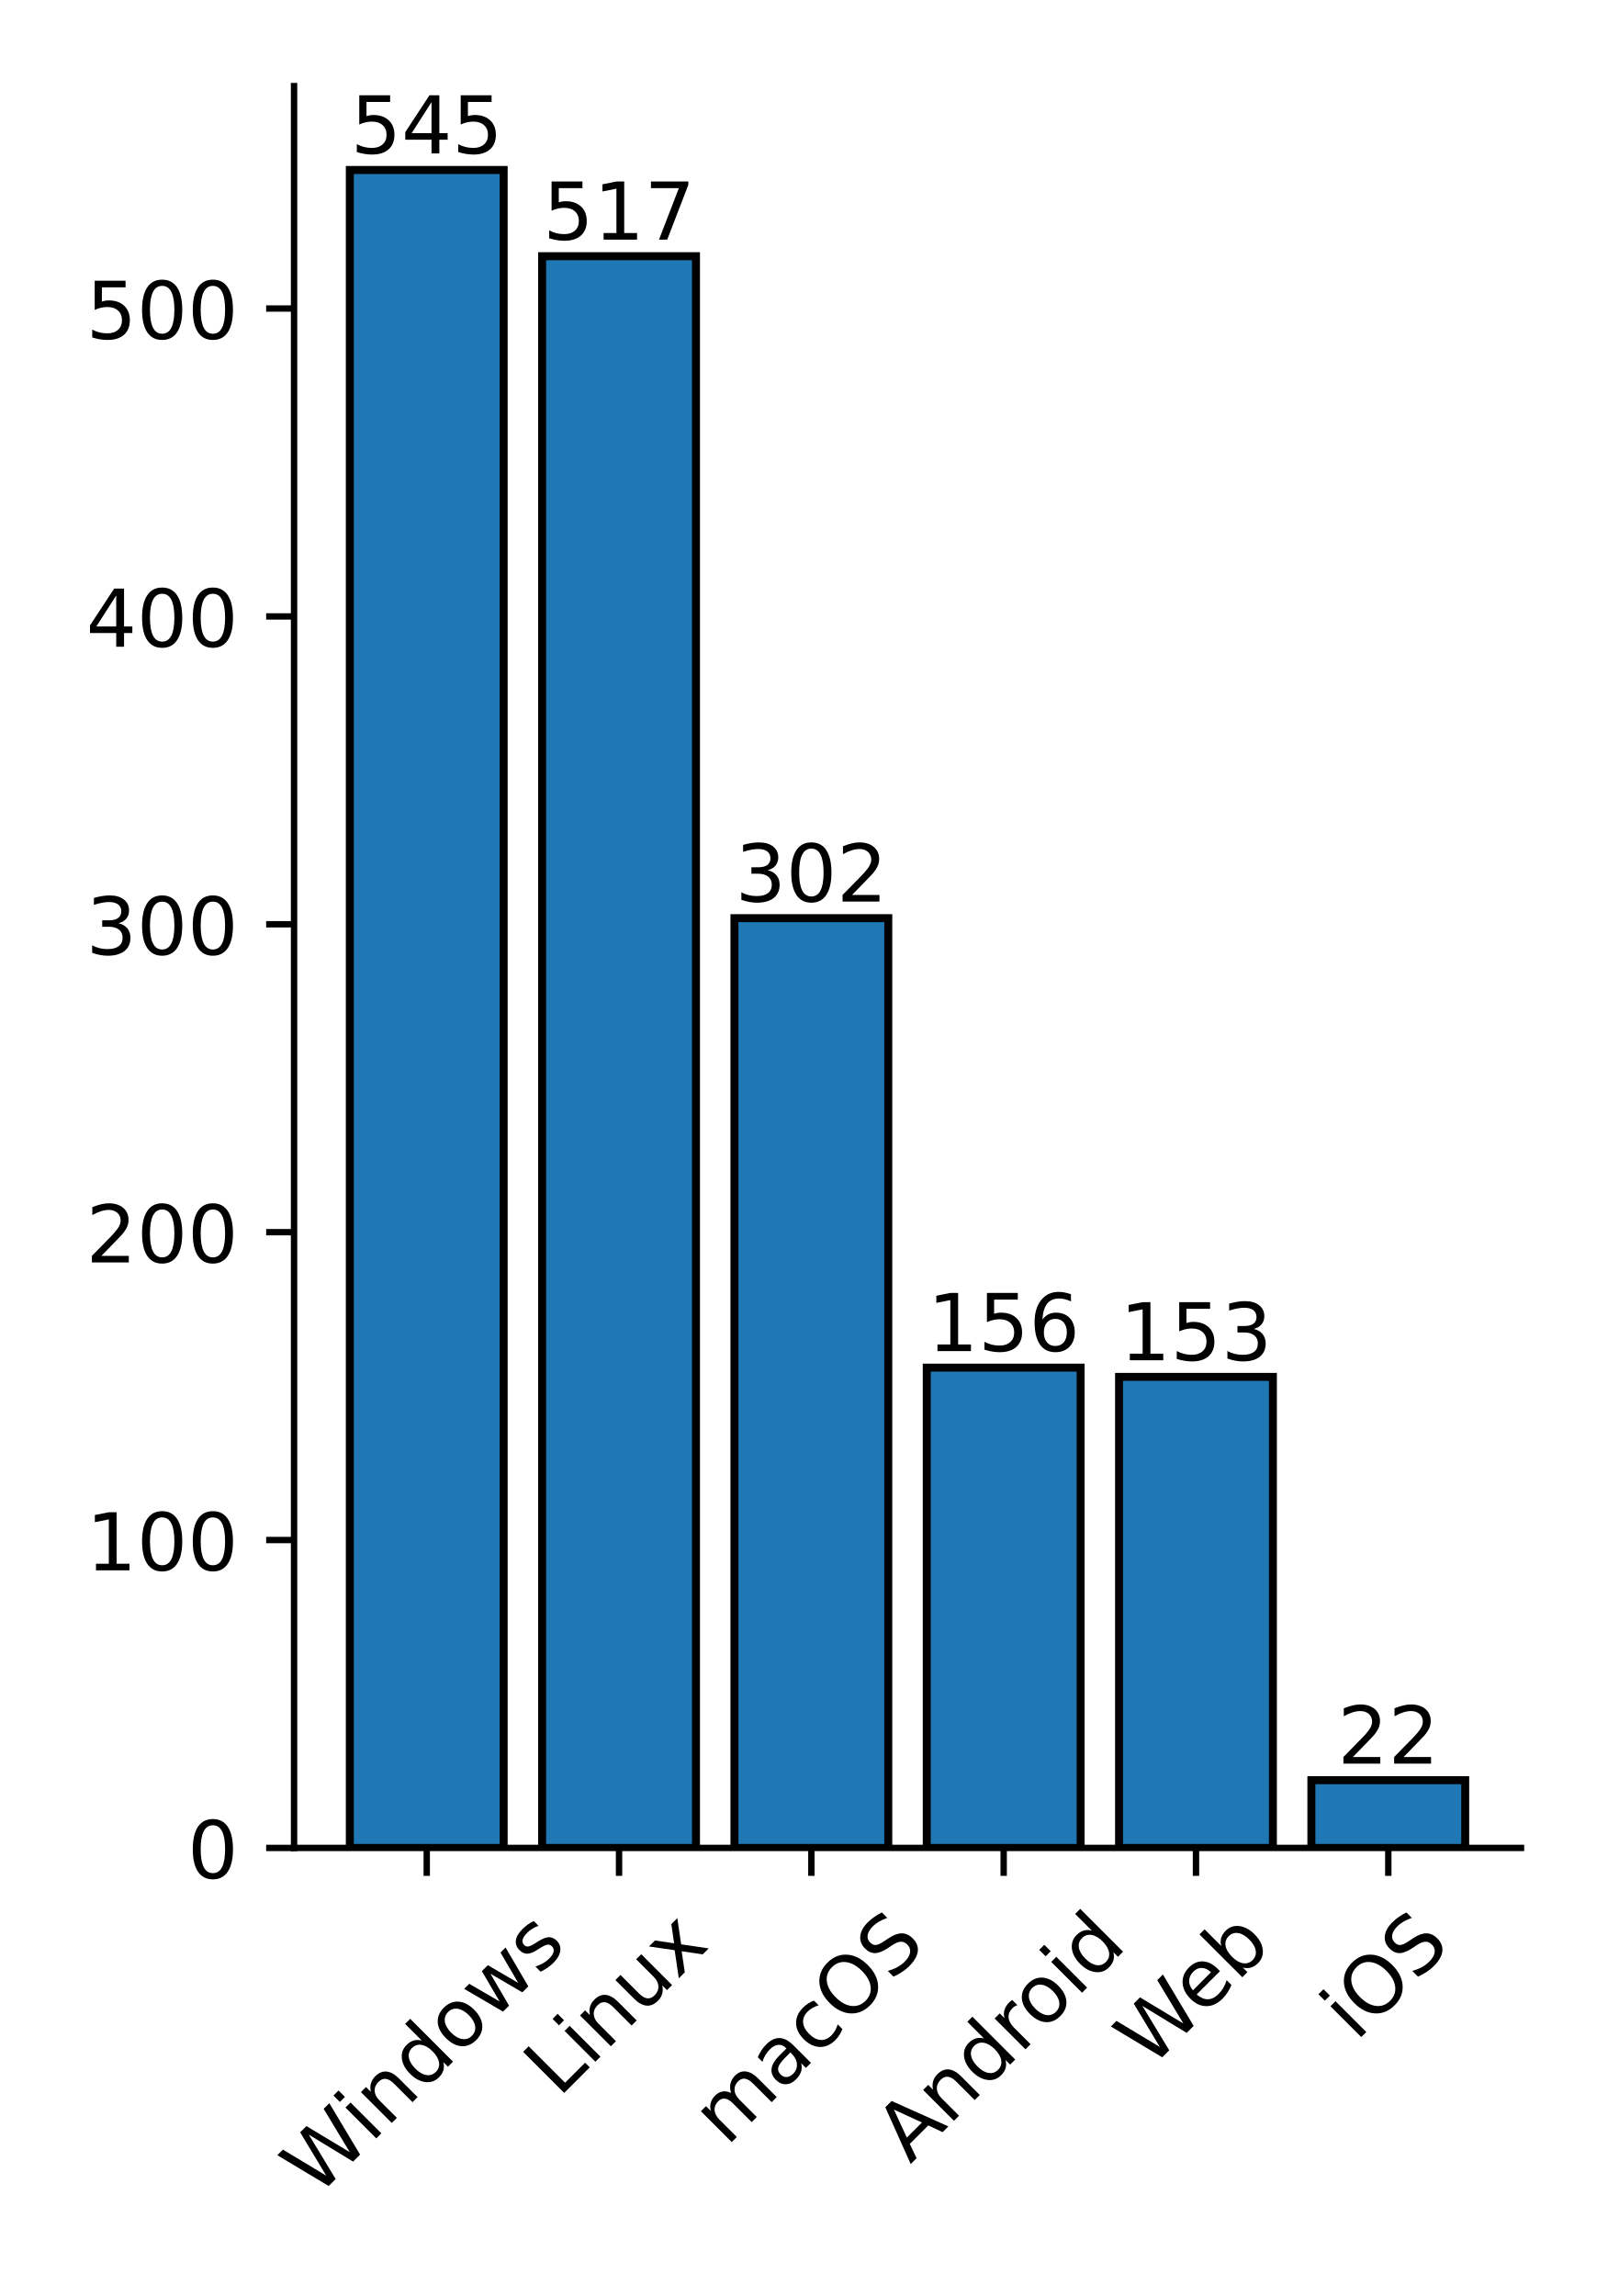
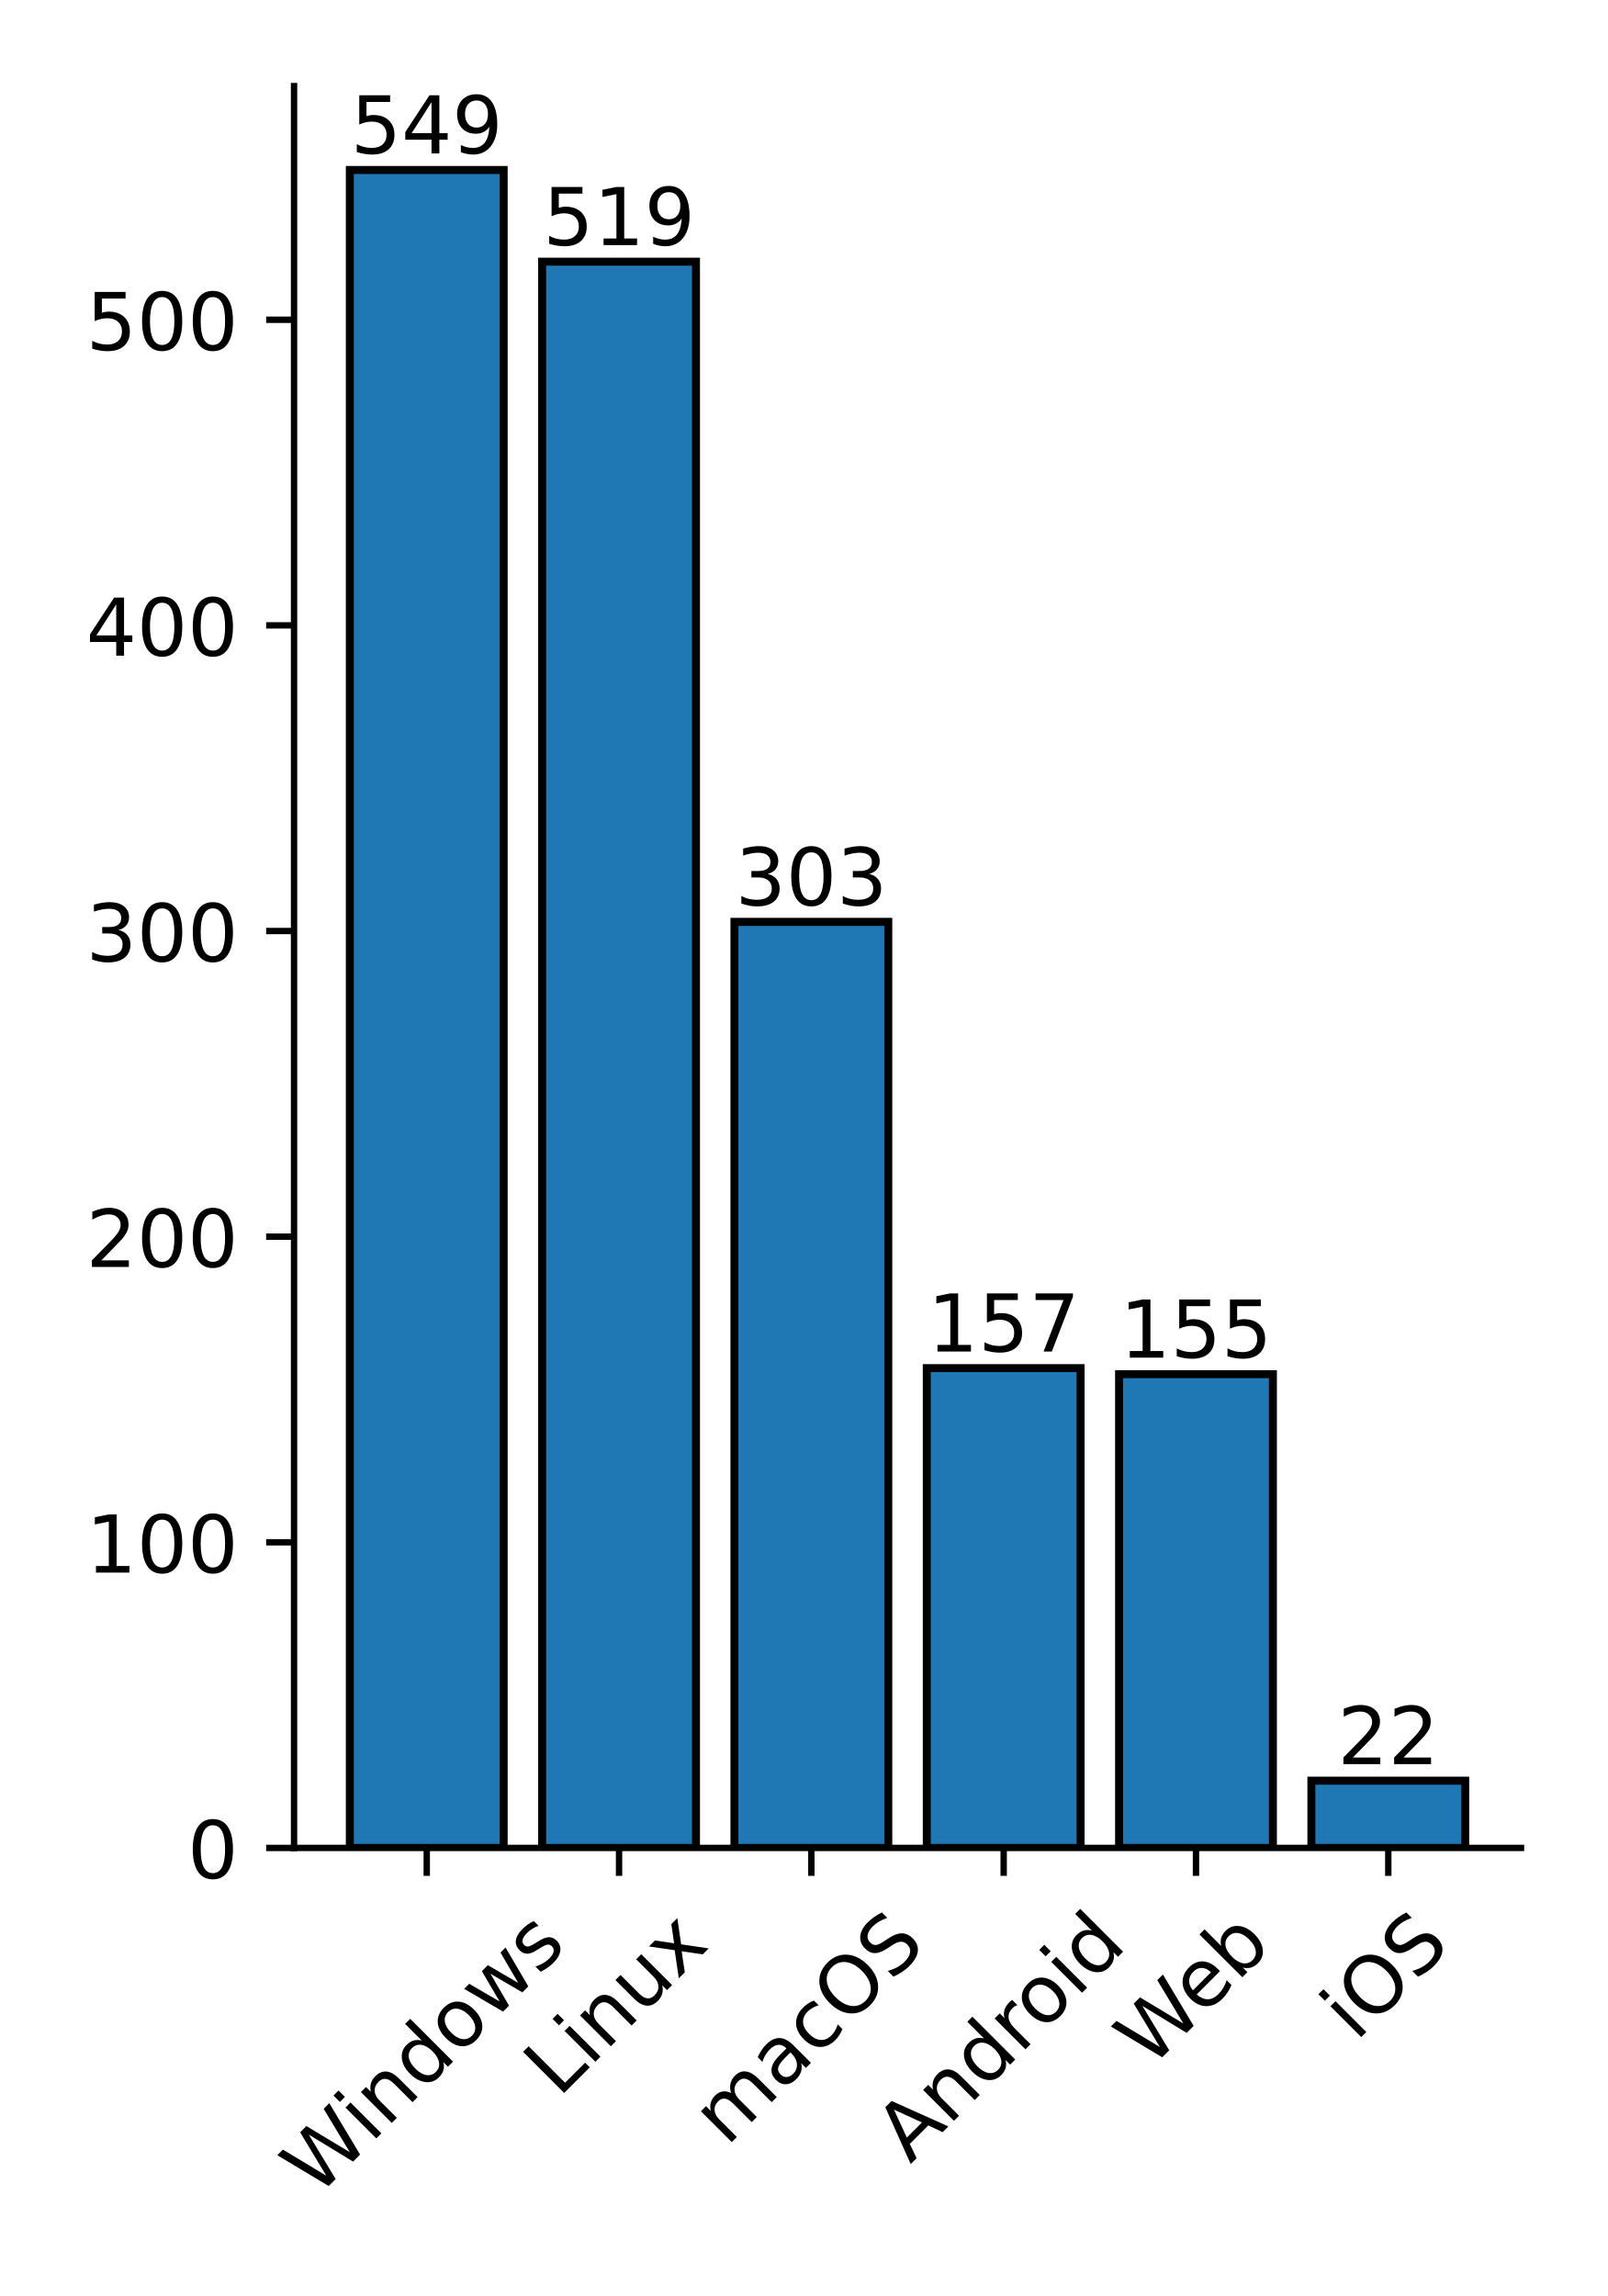
<svg xmlns="http://www.w3.org/2000/svg" xmlns:xlink="http://www.w3.org/1999/xlink" height="288pt" version="1.1" viewBox="0 0 201.6 288" width="201.6pt">
  <defs>
    <style type="text/css">*{stroke-linecap:butt;stroke-linejoin:round;}</style>
  </defs>
  <g id="figure_1">
    <g id="patch_1">
      <path d="M 0 288  L 201.6 288  L 201.6 0  L 0 0  z " style="fill:none;" />
    </g>
    <g id="axes_1">
      <g id="patch_2">
        <path d="M 36.888 231.796  L 190.8 231.796  L 190.8 10.8  L 36.888 10.8  z " style="fill:none;" />
      </g>
      <g id="patch_3">
-         <path clip-path="url(#pc9c2640589)" d="M 43.884 231.796  L 63.183 231.796  L 63.183 21.324  L 43.884 21.324  z " style="fill:#1f77b4;stroke:#000000;stroke-linejoin:miter;" />
+         <path clip-path="url(#p83a81aa610)" d="M 43.884 231.796  L 63.183 231.796  L 63.183 21.324  L 43.884 21.324  z " style="fill:#1f77b4;stroke:#000000;stroke-linejoin:miter;" />
      </g>
      <g id="patch_4">
-         <path clip-path="url(#pc9c2640589)" d="M 68.008 231.796  L 87.307 231.796  L 87.307 32.137  L 68.008 32.137  z " style="fill:#1f77b4;stroke:#000000;stroke-linejoin:miter;" />
+         <path clip-path="url(#p83a81aa610)" d="M 68.008 231.796  L 87.307 231.796  L 87.307 32.825  L 68.008 32.825  z " style="fill:#1f77b4;stroke:#000000;stroke-linejoin:miter;" />
      </g>
      <g id="patch_5">
-         <path clip-path="url(#pc9c2640589)" d="M 92.132 231.796  L 111.431 231.796  L 111.431 115.167  L 92.132 115.167  z " style="fill:#1f77b4;stroke:#000000;stroke-linejoin:miter;" />
+         <path clip-path="url(#p83a81aa610)" d="M 92.132 231.796  L 111.431 231.796  L 111.431 115.634  L 92.132 115.634  z " style="fill:#1f77b4;stroke:#000000;stroke-linejoin:miter;" />
      </g>
      <g id="patch_6">
-         <path clip-path="url(#pc9c2640589)" d="M 116.256 231.796  L 135.556 231.796  L 135.556 171.551  L 116.256 171.551  z " style="fill:#1f77b4;stroke:#000000;stroke-linejoin:miter;" />
+         <path clip-path="url(#p83a81aa610)" d="M 116.256 231.796  L 135.556 231.796  L 135.556 171.607  L 116.256 171.607  z " style="fill:#1f77b4;stroke:#000000;stroke-linejoin:miter;" />
      </g>
      <g id="patch_7">
-         <path clip-path="url(#pc9c2640589)" d="M 140.38 231.796  L 159.68 231.796  L 159.68 172.71  L 140.38 172.71  z " style="fill:#1f77b4;stroke:#000000;stroke-linejoin:miter;" />
+         <path clip-path="url(#p83a81aa610)" d="M 140.38 231.796  L 159.68 231.796  L 159.68 172.373  L 140.38 172.373  z " style="fill:#1f77b4;stroke:#000000;stroke-linejoin:miter;" />
      </g>
      <g id="patch_8">
-         <path clip-path="url(#pc9c2640589)" d="M 164.505 231.796  L 183.804 231.796  L 183.804 223.3  L 164.505 223.3  z " style="fill:#1f77b4;stroke:#000000;stroke-linejoin:miter;" />
+         <path clip-path="url(#p83a81aa610)" d="M 164.505 231.796  L 183.804 231.796  L 183.804 223.362  L 164.505 223.362  z " style="fill:#1f77b4;stroke:#000000;stroke-linejoin:miter;" />
      </g>
      <g id="matplotlib.axis_1">
        <g id="xtick_1">
          <g id="line2d_1">
            <defs>
-               <path d="M 0 0  L 0 3.5  " id="m345b621034" style="stroke:#000000;stroke-width:0.8;" />
+               <path d="M 0 0  L 0 3.5  " id="mf201030bf9" style="stroke:#000000;stroke-width:0.8;" />
            </defs>
            <g>
-               <use style="stroke:#000000;stroke-width:0.8;" x="53.533" xlink:href="#m345b621034" y="231.796" />
+               <use style="stroke:#000000;stroke-width:0.8;" x="53.533" xlink:href="#mf201030bf9" y="231.796" />
            </g>
          </g>
          <g id="text_1">
            <g transform="translate(39.7043 275.7294)rotate(-45)scale(0.1 -0.1)">
              <defs>
                <path d="M 213 4666  L 850 4666  L 1831 722  L 2809 4666  L 3519 4666  L 4500 722  L 5478 4666  L 6119 4666  L 4947 0  L 4153 0  L 3169 4050  L 2175 0  L 1381 0  L 213 4666  z " id="DejaVuSans-57" transform="scale(0.015625)" />
                <path d="M 603 3500  L 1178 3500  L 1178 0  L 603 0  L 603 3500  z M 603 4863  L 1178 4863  L 1178 4134  L 603 4134  L 603 4863  z " id="DejaVuSans-69" transform="scale(0.015625)" />
                <path d="M 3513 2113  L 3513 0  L 2938 0  L 2938 2094  Q 2938 2591 2744 2837  Q 2550 3084 2163 3084  Q 1697 3084 1428 2787  Q 1159 2491 1159 1978  L 1159 0  L 581 0  L 581 3500  L 1159 3500  L 1159 2956  Q 1366 3272 1645 3428  Q 1925 3584 2291 3584  Q 2894 3584 3203 3211  Q 3513 2838 3513 2113  z " id="DejaVuSans-6e" transform="scale(0.015625)" />
                <path d="M 2906 2969  L 2906 4863  L 3481 4863  L 3481 0  L 2906 0  L 2906 525  Q 2725 213 2448 61  Q 2172 -91 1784 -91  Q 1150 -91 751 415  Q 353 922 353 1747  Q 353 2572 751 3078  Q 1150 3584 1784 3584  Q 2172 3584 2448 3432  Q 2725 3281 2906 2969  z M 947 1747  Q 947 1113 1208 752  Q 1469 391 1925 391  Q 2381 391 2643 752  Q 2906 1113 2906 1747  Q 2906 2381 2643 2742  Q 2381 3103 1925 3103  Q 1469 3103 1208 2742  Q 947 2381 947 1747  z " id="DejaVuSans-64" transform="scale(0.015625)" />
                <path d="M 1959 3097  Q 1497 3097 1228 2736  Q 959 2375 959 1747  Q 959 1119 1226 758  Q 1494 397 1959 397  Q 2419 397 2687 759  Q 2956 1122 2956 1747  Q 2956 2369 2687 2733  Q 2419 3097 1959 3097  z M 1959 3584  Q 2709 3584 3137 3096  Q 3566 2609 3566 1747  Q 3566 888 3137 398  Q 2709 -91 1959 -91  Q 1206 -91 779 398  Q 353 888 353 1747  Q 353 2609 779 3096  Q 1206 3584 1959 3584  z " id="DejaVuSans-6f" transform="scale(0.015625)" />
                <path d="M 269 3500  L 844 3500  L 1563 769  L 2278 3500  L 2956 3500  L 3675 769  L 4391 3500  L 4966 3500  L 4050 0  L 3372 0  L 2619 2869  L 1863 0  L 1184 0  L 269 3500  z " id="DejaVuSans-77" transform="scale(0.015625)" />
                <path d="M 2834 3397  L 2834 2853  Q 2591 2978 2328 3040  Q 2066 3103 1784 3103  Q 1356 3103 1142 2972  Q 928 2841 928 2578  Q 928 2378 1081 2264  Q 1234 2150 1697 2047  L 1894 2003  Q 2506 1872 2764 1633  Q 3022 1394 3022 966  Q 3022 478 2636 193  Q 2250 -91 1575 -91  Q 1294 -91 989 -36  Q 684 19 347 128  L 347 722  Q 666 556 975 473  Q 1284 391 1588 391  Q 1994 391 2212 530  Q 2431 669 2431 922  Q 2431 1156 2273 1281  Q 2116 1406 1581 1522  L 1381 1569  Q 847 1681 609 1914  Q 372 2147 372 2553  Q 372 3047 722 3315  Q 1072 3584 1716 3584  Q 2034 3584 2315 3537  Q 2597 3491 2834 3397  z " id="DejaVuSans-73" transform="scale(0.015625)" />
              </defs>
              <use xlink:href="#DejaVuSans-57" />
              <use x="96.627" xlink:href="#DejaVuSans-69" />
              <use x="124.41" xlink:href="#DejaVuSans-6e" />
              <use x="187.789" xlink:href="#DejaVuSans-64" />
              <use x="251.266" xlink:href="#DejaVuSans-6f" />
              <use x="312.447" xlink:href="#DejaVuSans-77" />
              <use x="394.234" xlink:href="#DejaVuSans-73" />
            </g>
          </g>
        </g>
        <g id="xtick_2">
          <g id="line2d_2">
            <g>
-               <use style="stroke:#000000;stroke-width:0.8;" x="77.657" xlink:href="#m345b621034" y="231.796" />
+               <use style="stroke:#000000;stroke-width:0.8;" x="77.657" xlink:href="#mf201030bf9" y="231.796" />
            </g>
          </g>
          <g id="text_2">
            <g transform="translate(70.08254 263.2214)rotate(-45)scale(0.1 -0.1)">
              <defs>
                <path d="M 628 4666  L 1259 4666  L 1259 531  L 3531 531  L 3531 0  L 628 0  L 628 4666  z " id="DejaVuSans-4c" transform="scale(0.015625)" />
                <path d="M 544 1381  L 544 3500  L 1119 3500  L 1119 1403  Q 1119 906 1312 657  Q 1506 409 1894 409  Q 2359 409 2629 706  Q 2900 1003 2900 1516  L 2900 3500  L 3475 3500  L 3475 0  L 2900 0  L 2900 538  Q 2691 219 2414 64  Q 2138 -91 1772 -91  Q 1169 -91 856 284  Q 544 659 544 1381  z M 1991 3584  L 1991 3584  z " id="DejaVuSans-75" transform="scale(0.015625)" />
                <path d="M 3513 3500  L 2247 1797  L 3578 0  L 2900 0  L 1881 1375  L 863 0  L 184 0  L 1544 1831  L 300 3500  L 978 3500  L 1906 2253  L 2834 3500  L 3513 3500  z " id="DejaVuSans-78" transform="scale(0.015625)" />
              </defs>
              <use xlink:href="#DejaVuSans-4c" />
              <use x="55.713" xlink:href="#DejaVuSans-69" />
              <use x="83.496" xlink:href="#DejaVuSans-6e" />
              <use x="146.875" xlink:href="#DejaVuSans-75" />
              <use x="210.254" xlink:href="#DejaVuSans-78" />
            </g>
          </g>
        </g>
        <g id="xtick_3">
          <g id="line2d_3">
            <g>
-               <use style="stroke:#000000;stroke-width:0.8;" x="101.782" xlink:href="#m345b621034" y="231.796" />
+               <use style="stroke:#000000;stroke-width:0.8;" x="101.782" xlink:href="#mf201030bf9" y="231.796" />
            </g>
          </g>
          <g id="text_3">
            <g transform="translate(91.15073 269.3334)rotate(-45)scale(0.1 -0.1)">
              <defs>
                <path d="M 3328 2828  Q 3544 3216 3844 3400  Q 4144 3584 4550 3584  Q 5097 3584 5394 3201  Q 5691 2819 5691 2113  L 5691 0  L 5113 0  L 5113 2094  Q 5113 2597 4934 2840  Q 4756 3084 4391 3084  Q 3944 3084 3684 2787  Q 3425 2491 3425 1978  L 3425 0  L 2847 0  L 2847 2094  Q 2847 2600 2669 2842  Q 2491 3084 2119 3084  Q 1678 3084 1418 2786  Q 1159 2488 1159 1978  L 1159 0  L 581 0  L 581 3500  L 1159 3500  L 1159 2956  Q 1356 3278 1631 3431  Q 1906 3584 2284 3584  Q 2666 3584 2933 3390  Q 3200 3197 3328 2828  z " id="DejaVuSans-6d" transform="scale(0.015625)" />
                <path d="M 2194 1759  Q 1497 1759 1228 1600  Q 959 1441 959 1056  Q 959 750 1161 570  Q 1363 391 1709 391  Q 2188 391 2477 730  Q 2766 1069 2766 1631  L 2766 1759  L 2194 1759  z M 3341 1997  L 3341 0  L 2766 0  L 2766 531  Q 2569 213 2275 61  Q 1981 -91 1556 -91  Q 1019 -91 701 211  Q 384 513 384 1019  Q 384 1609 779 1909  Q 1175 2209 1959 2209  L 2766 2209  L 2766 2266  Q 2766 2663 2505 2880  Q 2244 3097 1772 3097  Q 1472 3097 1187 3025  Q 903 2953 641 2809  L 641 3341  Q 956 3463 1253 3523  Q 1550 3584 1831 3584  Q 2591 3584 2966 3190  Q 3341 2797 3341 1997  z " id="DejaVuSans-61" transform="scale(0.015625)" />
                <path d="M 3122 3366  L 3122 2828  Q 2878 2963 2633 3030  Q 2388 3097 2138 3097  Q 1578 3097 1268 2742  Q 959 2388 959 1747  Q 959 1106 1268 751  Q 1578 397 2138 397  Q 2388 397 2633 464  Q 2878 531 3122 666  L 3122 134  Q 2881 22 2623 -34  Q 2366 -91 2075 -91  Q 1284 -91 818 406  Q 353 903 353 1747  Q 353 2603 823 3093  Q 1294 3584 2113 3584  Q 2378 3584 2631 3529  Q 2884 3475 3122 3366  z " id="DejaVuSans-63" transform="scale(0.015625)" />
                <path d="M 2522 4238  Q 1834 4238 1429 3725  Q 1025 3213 1025 2328  Q 1025 1447 1429 934  Q 1834 422 2522 422  Q 3209 422 3611 934  Q 4013 1447 4013 2328  Q 4013 3213 3611 3725  Q 3209 4238 2522 4238  z M 2522 4750  Q 3503 4750 4090 4092  Q 4678 3434 4678 2328  Q 4678 1225 4090 567  Q 3503 -91 2522 -91  Q 1538 -91 948 565  Q 359 1222 359 2328  Q 359 3434 948 4092  Q 1538 4750 2522 4750  z " id="DejaVuSans-4f" transform="scale(0.015625)" />
                <path d="M 3425 4513  L 3425 3897  Q 3066 4069 2747 4153  Q 2428 4238 2131 4238  Q 1616 4238 1336 4038  Q 1056 3838 1056 3469  Q 1056 3159 1242 3001  Q 1428 2844 1947 2747  L 2328 2669  Q 3034 2534 3370 2195  Q 3706 1856 3706 1288  Q 3706 609 3251 259  Q 2797 -91 1919 -91  Q 1588 -91 1214 -16  Q 841 59 441 206  L 441 856  Q 825 641 1194 531  Q 1563 422 1919 422  Q 2459 422 2753 634  Q 3047 847 3047 1241  Q 3047 1584 2836 1778  Q 2625 1972 2144 2069  L 1759 2144  Q 1053 2284 737 2584  Q 422 2884 422 3419  Q 422 4038 858 4394  Q 1294 4750 2059 4750  Q 2388 4750 2728 4690  Q 3069 4631 3425 4513  z " id="DejaVuSans-53" transform="scale(0.015625)" />
              </defs>
              <use xlink:href="#DejaVuSans-6d" />
              <use x="97.412" xlink:href="#DejaVuSans-61" />
              <use x="158.691" xlink:href="#DejaVuSans-63" />
              <use x="213.672" xlink:href="#DejaVuSans-4f" />
              <use x="292.383" xlink:href="#DejaVuSans-53" />
            </g>
          </g>
        </g>
        <g id="xtick_4">
          <g id="line2d_4">
            <g>
-               <use style="stroke:#000000;stroke-width:0.8;" x="125.906" xlink:href="#m345b621034" y="231.796" />
+               <use style="stroke:#000000;stroke-width:0.8;" x="125.906" xlink:href="#mf201030bf9" y="231.796" />
            </g>
          </g>
          <g id="text_4">
            <g transform="translate(114.1894 271.5045)rotate(-45)scale(0.1 -0.1)">
              <defs>
                <path d="M 2188 4044  L 1331 1722  L 3047 1722  L 2188 4044  z M 1831 4666  L 2547 4666  L 4325 0  L 3669 0  L 3244 1197  L 1141 1197  L 716 0  L 50 0  L 1831 4666  z " id="DejaVuSans-41" transform="scale(0.015625)" />
                <path d="M 2631 2963  Q 2534 3019 2420 3045  Q 2306 3072 2169 3072  Q 1681 3072 1420 2755  Q 1159 2438 1159 1844  L 1159 0  L 581 0  L 581 3500  L 1159 3500  L 1159 2956  Q 1341 3275 1631 3429  Q 1922 3584 2338 3584  Q 2397 3584 2469 3576  Q 2541 3569 2628 3553  L 2631 2963  z " id="DejaVuSans-72" transform="scale(0.015625)" />
              </defs>
              <use xlink:href="#DejaVuSans-41" />
              <use x="68.408" xlink:href="#DejaVuSans-6e" />
              <use x="131.787" xlink:href="#DejaVuSans-64" />
              <use x="195.264" xlink:href="#DejaVuSans-72" />
              <use x="234.127" xlink:href="#DejaVuSans-6f" />
              <use x="295.309" xlink:href="#DejaVuSans-69" />
              <use x="323.092" xlink:href="#DejaVuSans-64" />
            </g>
          </g>
        </g>
        <g id="xtick_5">
          <g id="line2d_5">
            <g>
-               <use style="stroke:#000000;stroke-width:0.8;" x="150.03" xlink:href="#m345b621034" y="231.796" />
+               <use style="stroke:#000000;stroke-width:0.8;" x="150.03" xlink:href="#mf201030bf9" y="231.796" />
            </g>
          </g>
          <g id="text_5">
            <g transform="translate(144.2732 259.5853)rotate(-45)scale(0.1 -0.1)">
              <defs>
                <path d="M 3597 1894  L 3597 1613  L 953 1613  Q 991 1019 1311 708  Q 1631 397 2203 397  Q 2534 397 2845 478  Q 3156 559 3463 722  L 3463 178  Q 3153 47 2828 -22  Q 2503 -91 2169 -91  Q 1331 -91 842 396  Q 353 884 353 1716  Q 353 2575 817 3079  Q 1281 3584 2069 3584  Q 2775 3584 3186 3129  Q 3597 2675 3597 1894  z M 3022 2063  Q 3016 2534 2758 2815  Q 2500 3097 2075 3097  Q 1594 3097 1305 2825  Q 1016 2553 972 2059  L 3022 2063  z " id="DejaVuSans-65" transform="scale(0.015625)" />
                <path d="M 3116 1747  Q 3116 2381 2855 2742  Q 2594 3103 2138 3103  Q 1681 3103 1420 2742  Q 1159 2381 1159 1747  Q 1159 1113 1420 752  Q 1681 391 2138 391  Q 2594 391 2855 752  Q 3116 1113 3116 1747  z M 1159 2969  Q 1341 3281 1617 3432  Q 1894 3584 2278 3584  Q 2916 3584 3314 3078  Q 3713 2572 3713 1747  Q 3713 922 3314 415  Q 2916 -91 2278 -91  Q 1894 -91 1617 61  Q 1341 213 1159 525  L 1159 0  L 581 0  L 581 4863  L 1159 4863  L 1159 2969  z " id="DejaVuSans-62" transform="scale(0.015625)" />
              </defs>
              <use xlink:href="#DejaVuSans-57" />
              <use x="93.002" xlink:href="#DejaVuSans-65" />
              <use x="154.525" xlink:href="#DejaVuSans-62" />
            </g>
          </g>
        </g>
        <g id="xtick_6">
          <g id="line2d_6">
            <g>
-               <use style="stroke:#000000;stroke-width:0.8;" x="174.154" xlink:href="#m345b621034" y="231.796" />
+               <use style="stroke:#000000;stroke-width:0.8;" x="174.154" xlink:href="#mf201030bf9" y="231.796" />
            </g>
          </g>
          <g id="text_6">
            <g transform="translate(170.0956 256.189)rotate(-45)scale(0.1 -0.1)">
              <use xlink:href="#DejaVuSans-69" />
              <use x="27.783" xlink:href="#DejaVuSans-4f" />
              <use x="106.494" xlink:href="#DejaVuSans-53" />
            </g>
          </g>
        </g>
      </g>
      <g id="matplotlib.axis_2">
        <g id="ytick_1">
          <g id="line2d_7">
            <defs>
-               <path d="M 0 0  L -3.5 0  " id="m5dfd194e7a" style="stroke:#000000;stroke-width:0.8;" />
+               <path d="M 0 0  L -3.5 0  " id="md4887c9741" style="stroke:#000000;stroke-width:0.8;" />
            </defs>
            <g>
-               <use style="stroke:#000000;stroke-width:0.8;" x="36.888" xlink:href="#m5dfd194e7a" y="231.796" />
+               <use style="stroke:#000000;stroke-width:0.8;" x="36.888" xlink:href="#md4887c9741" y="231.796" />
            </g>
          </g>
          <g id="text_7">
            <g transform="translate(23.525 235.5956)scale(0.1 -0.1)">
              <defs>
                <path d="M 2034 4250  Q 1547 4250 1301 3770  Q 1056 3291 1056 2328  Q 1056 1369 1301 889  Q 1547 409 2034 409  Q 2525 409 2770 889  Q 3016 1369 3016 2328  Q 3016 3291 2770 3770  Q 2525 4250 2034 4250  z M 2034 4750  Q 2819 4750 3233 4129  Q 3647 3509 3647 2328  Q 3647 1150 3233 529  Q 2819 -91 2034 -91  Q 1250 -91 836 529  Q 422 1150 422 2328  Q 422 3509 836 4129  Q 1250 4750 2034 4750  z " id="DejaVuSans-30" transform="scale(0.015625)" />
              </defs>
              <use xlink:href="#DejaVuSans-30" />
            </g>
          </g>
        </g>
        <g id="ytick_2">
          <g id="line2d_8">
            <g>
-               <use style="stroke:#000000;stroke-width:0.8;" x="36.888" xlink:href="#m5dfd194e7a" y="193.178" />
+               <use style="stroke:#000000;stroke-width:0.8;" x="36.888" xlink:href="#md4887c9741" y="193.459" />
            </g>
          </g>
          <g id="text_8">
-             <g transform="translate(10.8 196.9767)scale(0.1 -0.1)">
+             <g transform="translate(10.8 197.2581)scale(0.1 -0.1)">
              <defs>
                <path d="M 794 531  L 1825 531  L 1825 4091  L 703 3866  L 703 4441  L 1819 4666  L 2450 4666  L 2450 531  L 3481 531  L 3481 0  L 794 0  L 794 531  z " id="DejaVuSans-31" transform="scale(0.015625)" />
              </defs>
              <use xlink:href="#DejaVuSans-31" />
              <use x="63.623" xlink:href="#DejaVuSans-30" />
              <use x="127.246" xlink:href="#DejaVuSans-30" />
            </g>
          </g>
        </g>
        <g id="ytick_3">
          <g id="line2d_9">
            <g>
-               <use style="stroke:#000000;stroke-width:0.8;" x="36.888" xlink:href="#m5dfd194e7a" y="154.559" />
+               <use style="stroke:#000000;stroke-width:0.8;" x="36.888" xlink:href="#md4887c9741" y="155.121" />
            </g>
          </g>
          <g id="text_9">
-             <g transform="translate(10.8 158.3579)scale(0.1 -0.1)">
+             <g transform="translate(10.8 158.9206)scale(0.1 -0.1)">
              <defs>
                <path d="M 1228 531  L 3431 531  L 3431 0  L 469 0  L 469 531  Q 828 903 1448 1529  Q 2069 2156 2228 2338  Q 2531 2678 2651 2914  Q 2772 3150 2772 3378  Q 2772 3750 2511 3984  Q 2250 4219 1831 4219  Q 1534 4219 1204 4116  Q 875 4013 500 3803  L 500 4441  Q 881 4594 1212 4672  Q 1544 4750 1819 4750  Q 2544 4750 2975 4387  Q 3406 4025 3406 3419  Q 3406 3131 3298 2873  Q 3191 2616 2906 2266  Q 2828 2175 2409 1742  Q 1991 1309 1228 531  z " id="DejaVuSans-32" transform="scale(0.015625)" />
              </defs>
              <use xlink:href="#DejaVuSans-32" />
              <use x="63.623" xlink:href="#DejaVuSans-30" />
              <use x="127.246" xlink:href="#DejaVuSans-30" />
            </g>
          </g>
        </g>
        <g id="ytick_4">
          <g id="line2d_10">
            <g>
-               <use style="stroke:#000000;stroke-width:0.8;" x="36.888" xlink:href="#m5dfd194e7a" y="115.94" />
+               <use style="stroke:#000000;stroke-width:0.8;" x="36.888" xlink:href="#md4887c9741" y="116.784" />
            </g>
          </g>
          <g id="text_10">
-             <g transform="translate(10.8 119.739)scale(0.1 -0.1)">
+             <g transform="translate(10.8 120.5832)scale(0.1 -0.1)">
              <defs>
                <path d="M 2597 2516  Q 3050 2419 3304 2112  Q 3559 1806 3559 1356  Q 3559 666 3084 287  Q 2609 -91 1734 -91  Q 1441 -91 1130 -33  Q 819 25 488 141  L 488 750  Q 750 597 1062 519  Q 1375 441 1716 441  Q 2309 441 2620 675  Q 2931 909 2931 1356  Q 2931 1769 2642 2001  Q 2353 2234 1838 2234  L 1294 2234  L 1294 2753  L 1863 2753  Q 2328 2753 2575 2939  Q 2822 3125 2822 3475  Q 2822 3834 2567 4026  Q 2313 4219 1838 4219  Q 1578 4219 1281 4162  Q 984 4106 628 3988  L 628 4550  Q 988 4650 1302 4700  Q 1616 4750 1894 4750  Q 2613 4750 3031 4423  Q 3450 4097 3450 3541  Q 3450 3153 3228 2886  Q 3006 2619 2597 2516  z " id="DejaVuSans-33" transform="scale(0.015625)" />
              </defs>
              <use xlink:href="#DejaVuSans-33" />
              <use x="63.623" xlink:href="#DejaVuSans-30" />
              <use x="127.246" xlink:href="#DejaVuSans-30" />
            </g>
          </g>
        </g>
        <g id="ytick_5">
          <g id="line2d_11">
            <g>
-               <use style="stroke:#000000;stroke-width:0.8;" x="36.888" xlink:href="#m5dfd194e7a" y="77.321" />
+               <use style="stroke:#000000;stroke-width:0.8;" x="36.888" xlink:href="#md4887c9741" y="78.446" />
            </g>
          </g>
          <g id="text_11">
-             <g transform="translate(10.8 81.12019)scale(0.1 -0.1)">
+             <g transform="translate(10.8 82.24569)scale(0.1 -0.1)">
              <defs>
                <path d="M 2419 4116  L 825 1625  L 2419 1625  L 2419 4116  z M 2253 4666  L 3047 4666  L 3047 1625  L 3713 1625  L 3713 1100  L 3047 1100  L 3047 0  L 2419 0  L 2419 1100  L 313 1100  L 313 1709  L 2253 4666  z " id="DejaVuSans-34" transform="scale(0.015625)" />
              </defs>
              <use xlink:href="#DejaVuSans-34" />
              <use x="63.623" xlink:href="#DejaVuSans-30" />
              <use x="127.246" xlink:href="#DejaVuSans-30" />
            </g>
          </g>
        </g>
        <g id="ytick_6">
          <g id="line2d_12">
            <g>
-               <use style="stroke:#000000;stroke-width:0.8;" x="36.888" xlink:href="#m5dfd194e7a" y="38.702" />
+               <use style="stroke:#000000;stroke-width:0.8;" x="36.888" xlink:href="#md4887c9741" y="40.109" />
            </g>
          </g>
          <g id="text_12">
-             <g transform="translate(10.8 42.50134)scale(0.1 -0.1)">
+             <g transform="translate(10.8 43.90822)scale(0.1 -0.1)">
              <defs>
                <path d="M 691 4666  L 3169 4666  L 3169 4134  L 1269 4134  L 1269 2991  Q 1406 3038 1543 3061  Q 1681 3084 1819 3084  Q 2600 3084 3056 2656  Q 3513 2228 3513 1497  Q 3513 744 3044 326  Q 2575 -91 1722 -91  Q 1428 -91 1123 -41  Q 819 9 494 109  L 494 744  Q 775 591 1075 516  Q 1375 441 1709 441  Q 2250 441 2565 725  Q 2881 1009 2881 1497  Q 2881 1984 2565 2268  Q 2250 2553 1709 2553  Q 1456 2553 1204 2497  Q 953 2441 691 2322  L 691 4666  z " id="DejaVuSans-35" transform="scale(0.015625)" />
              </defs>
              <use xlink:href="#DejaVuSans-35" />
              <use x="63.623" xlink:href="#DejaVuSans-30" />
              <use x="127.246" xlink:href="#DejaVuSans-30" />
            </g>
          </g>
        </g>
      </g>
      <g id="patch_9">
        <path d="M 36.888 231.796  L 36.888 10.8  " style="fill:none;stroke:#000000;stroke-linecap:square;stroke-linejoin:miter;stroke-width:0.8;" />
      </g>
      <g id="patch_10">
        <path d="M 36.888 231.796  L 190.8 231.796  " style="fill:none;stroke:#000000;stroke-linecap:square;stroke-linejoin:miter;stroke-width:0.8;" />
      </g>
      <g id="text_13">
        <g transform="translate(43.98946 19.24395)scale(0.1 -0.1)">
+           <defs>
+             <path d="M 703 97  L 703 672  Q 941 559 1184 500  Q 1428 441 1663 441  Q 2288 441 2617 861  Q 2947 1281 2994 2138  Q 2813 1869 2534 1725  Q 2256 1581 1919 1581  Q 1219 1581 811 2004  Q 403 2428 403 3163  Q 403 3881 828 4315  Q 1253 4750 1959 4750  Q 2769 4750 3195 4129  Q 3622 3509 3622 2328  Q 3622 1225 3098 567  Q 2575 -91 1691 -91  Q 1453 -91 1209 -44  Q 966 3 703 97  z M 1959 2075  Q 2384 2075 2632 2365  Q 2881 2656 2881 3163  Q 2881 3666 2632 3958  Q 2384 4250 1959 4250  Q 1534 4250 1286 3958  Q 1038 3666 1038 3163  Q 1038 2656 1286 2365  Q 1534 2075 1959 2075  z " id="DejaVuSans-39" transform="scale(0.015625)" />
+           </defs>
          <use xlink:href="#DejaVuSans-35" />
          <use x="63.623" xlink:href="#DejaVuSans-34" />
-           <use x="127.246" xlink:href="#DejaVuSans-35" />
+           <use x="127.246" xlink:href="#DejaVuSans-39" />
        </g>
      </g>
      <g id="text_14">
-         <g transform="translate(68.11368 30.05723)scale(0.1 -0.1)">
+         <g transform="translate(68.11368 30.74519)scale(0.1 -0.1)">
+           <use xlink:href="#DejaVuSans-35" />
+           <use x="63.623" xlink:href="#DejaVuSans-31" />
+           <use x="127.246" xlink:href="#DejaVuSans-39" />
+         </g>
+       </g>
+       <g id="text_15">
+         <g transform="translate(92.23789 113.5541)scale(0.1 -0.1)">
+           <use xlink:href="#DejaVuSans-33" />
+           <use x="63.623" xlink:href="#DejaVuSans-30" />
+           <use x="127.246" xlink:href="#DejaVuSans-33" />
+         </g>
+       </g>
+       <g id="text_16">
+         <g transform="translate(116.3621 169.5268)scale(0.1 -0.1)">
          <defs>
            <path d="M 525 4666  L 3525 4666  L 3525 4397  L 1831 0  L 1172 0  L 2766 4134  L 525 4134  L 525 4666  z " id="DejaVuSans-37" transform="scale(0.015625)" />
          </defs>
-           <use xlink:href="#DejaVuSans-35" />
-           <use x="63.623" xlink:href="#DejaVuSans-31" />
-           <use x="127.246" xlink:href="#DejaVuSans-37" />
-         </g>
-       </g>
-       <g id="text_15">
-         <g transform="translate(92.23789 113.0878)scale(0.1 -0.1)">
-           <use xlink:href="#DejaVuSans-33" />
-           <use x="63.623" xlink:href="#DejaVuSans-30" />
-           <use x="127.246" xlink:href="#DejaVuSans-32" />
-         </g>
-       </g>
-       <g id="text_16">
-         <g transform="translate(116.3621 169.4713)scale(0.1 -0.1)">
-           <defs>
-             <path d="M 2113 2584  Q 1688 2584 1439 2293  Q 1191 2003 1191 1497  Q 1191 994 1439 701  Q 1688 409 2113 409  Q 2538 409 2786 701  Q 3034 994 3034 1497  Q 3034 2003 2786 2293  Q 2538 2584 2113 2584  z M 3366 4563  L 3366 3988  Q 3128 4100 2886 4159  Q 2644 4219 2406 4219  Q 1781 4219 1451 3797  Q 1122 3375 1075 2522  Q 1259 2794 1537 2939  Q 1816 3084 2150 3084  Q 2853 3084 3261 2657  Q 3669 2231 3669 1497  Q 3669 778 3244 343  Q 2819 -91 2113 -91  Q 1303 -91 875 529  Q 447 1150 447 2328  Q 447 3434 972 4092  Q 1497 4750 2381 4750  Q 2619 4750 2861 4703  Q 3103 4656 3366 4563  z " id="DejaVuSans-36" transform="scale(0.015625)" />
-           </defs>
          <use xlink:href="#DejaVuSans-31" />
          <use x="63.623" xlink:href="#DejaVuSans-35" />
-           <use x="127.246" xlink:href="#DejaVuSans-36" />
+           <use x="127.246" xlink:href="#DejaVuSans-37" />
        </g>
      </g>
      <g id="text_17">
-         <g transform="translate(140.4863 170.6298)scale(0.1 -0.1)">
+         <g transform="translate(140.4863 170.2936)scale(0.1 -0.1)">
          <use xlink:href="#DejaVuSans-31" />
          <use x="63.623" xlink:href="#DejaVuSans-35" />
-           <use x="127.246" xlink:href="#DejaVuSans-33" />
+           <use x="127.246" xlink:href="#DejaVuSans-35" />
        </g>
      </g>
      <g id="text_18">
-         <g transform="translate(167.7918 221.2205)scale(0.1 -0.1)">
+         <g transform="translate(167.7918 221.2824)scale(0.1 -0.1)">
          <use xlink:href="#DejaVuSans-32" />
          <use x="63.623" xlink:href="#DejaVuSans-32" />
        </g>
      </g>
    </g>
  </g>
  <defs>
-     <clipPath id="pc9c2640589">
+     <clipPath id="p83a81aa610">
      <rect height="220.996" width="153.912" x="36.888" y="10.8" />
    </clipPath>
  </defs>
</svg>
